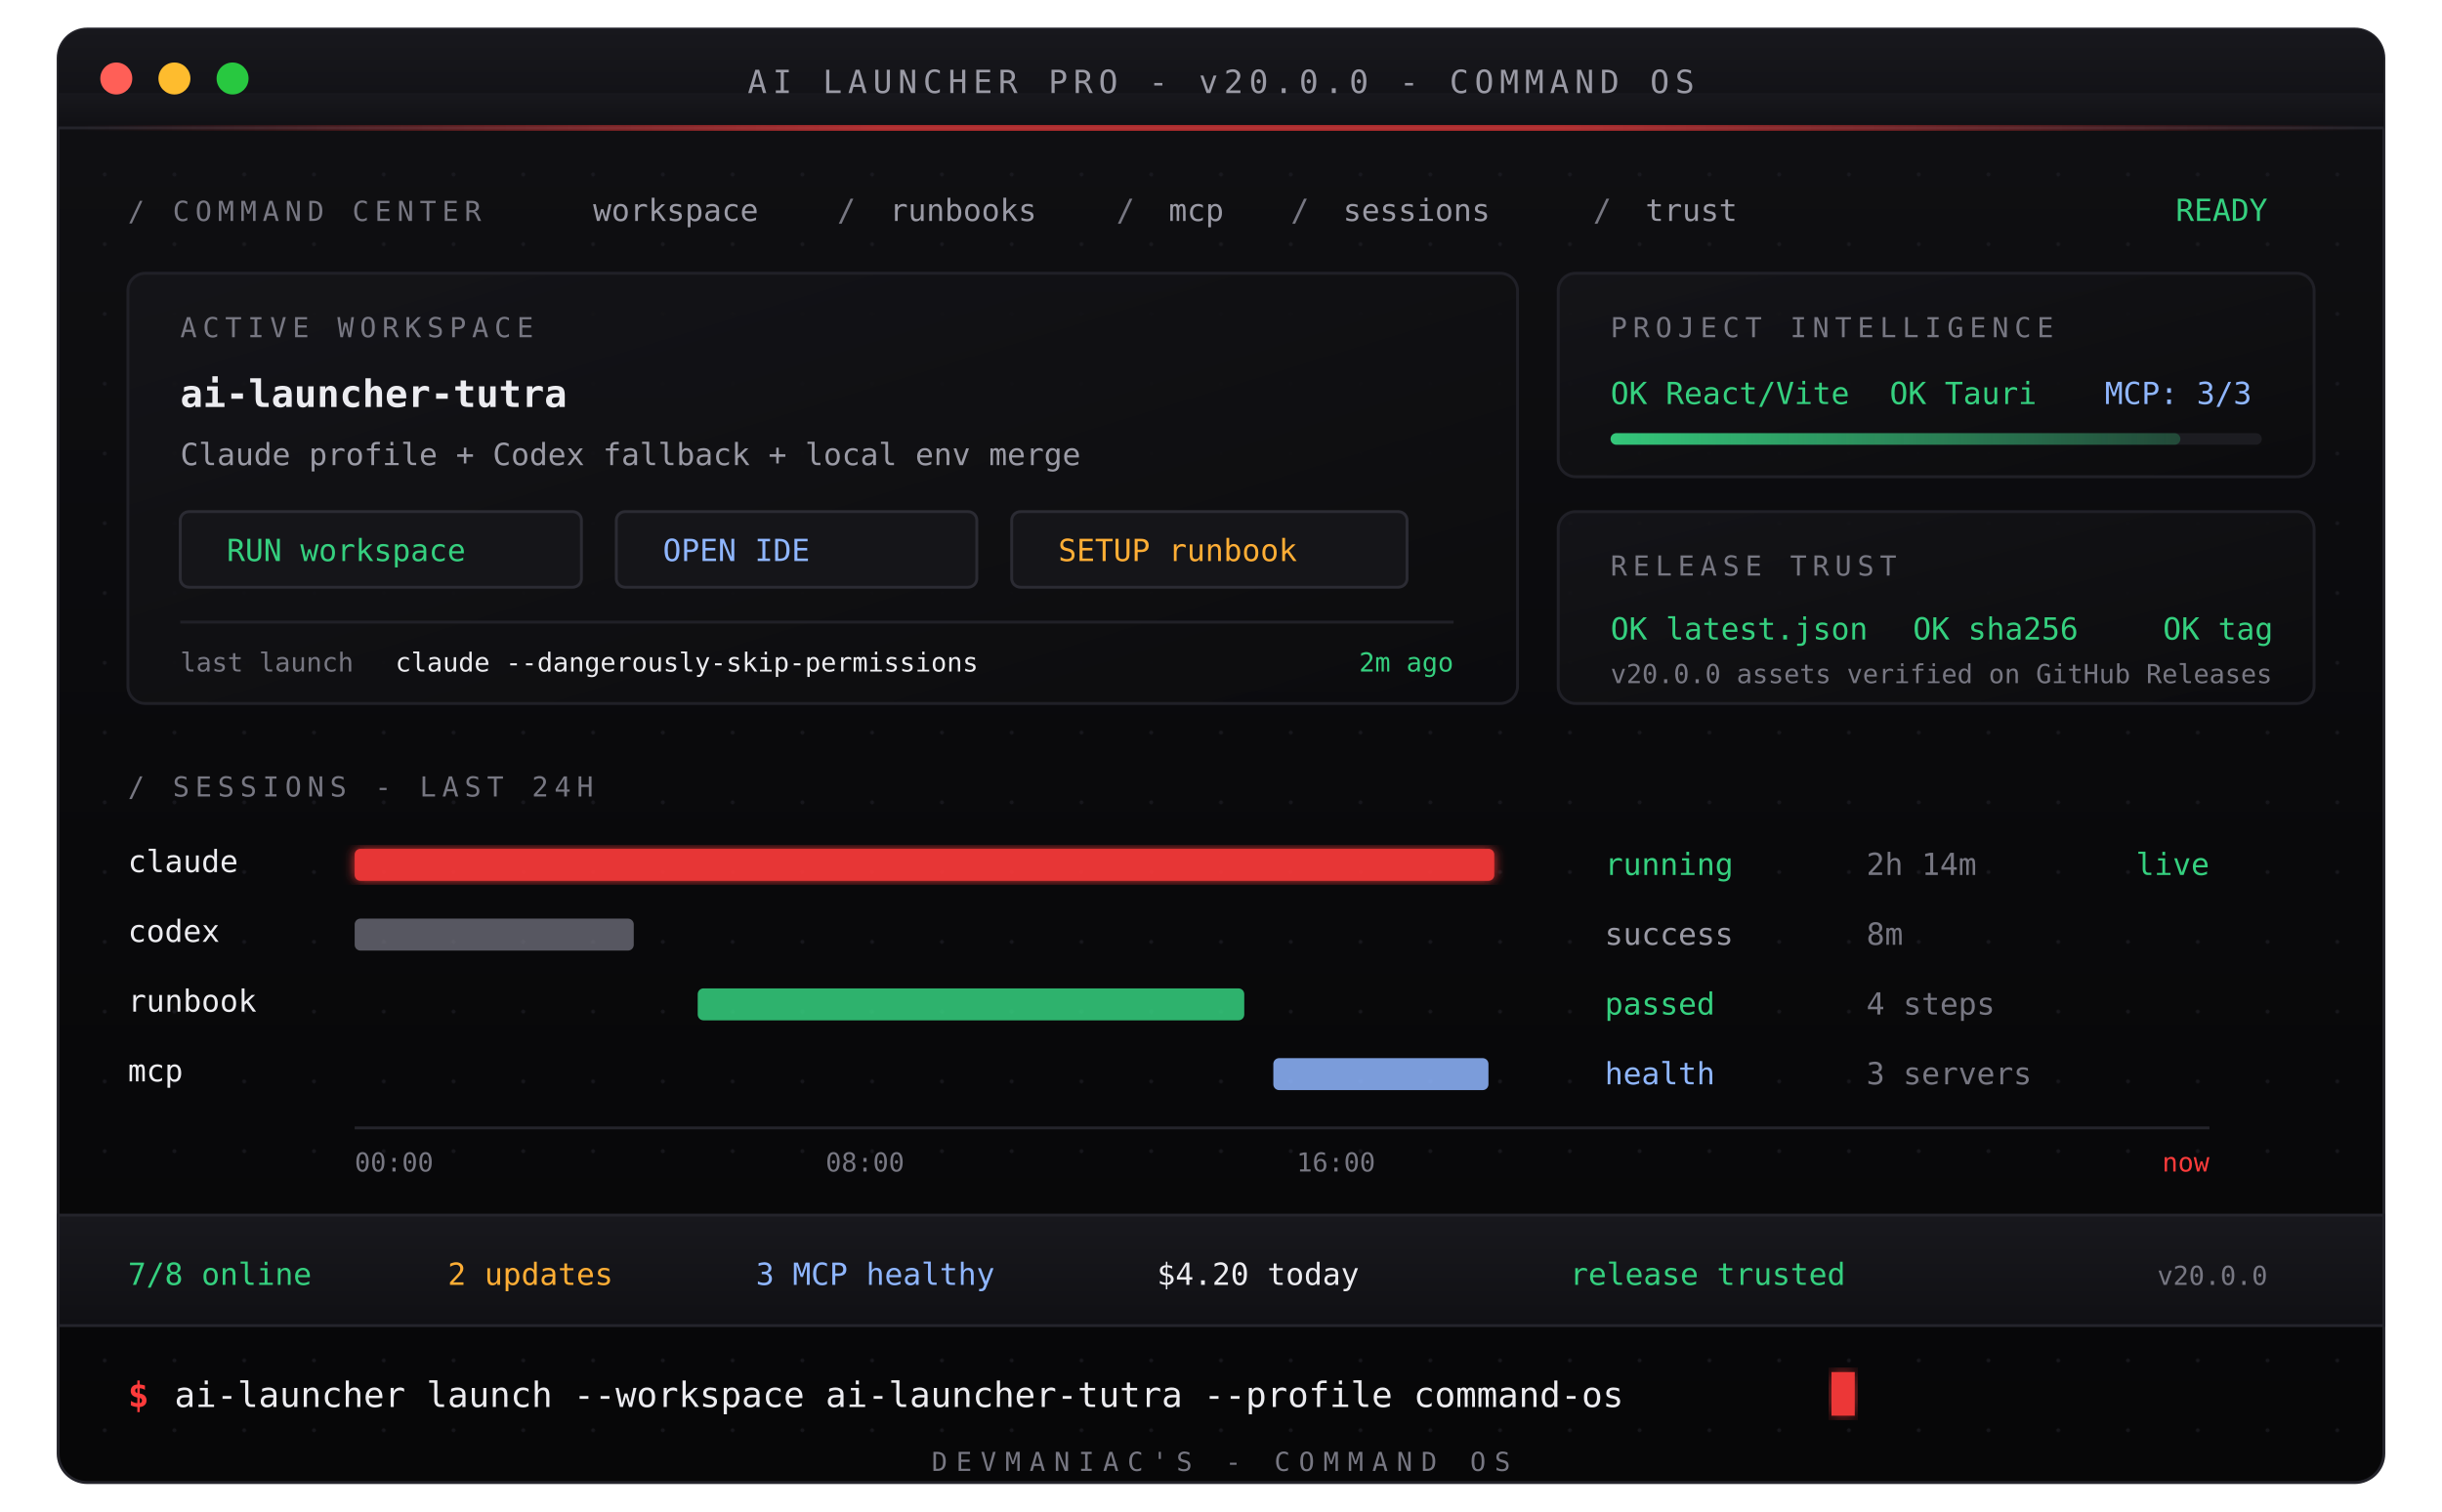
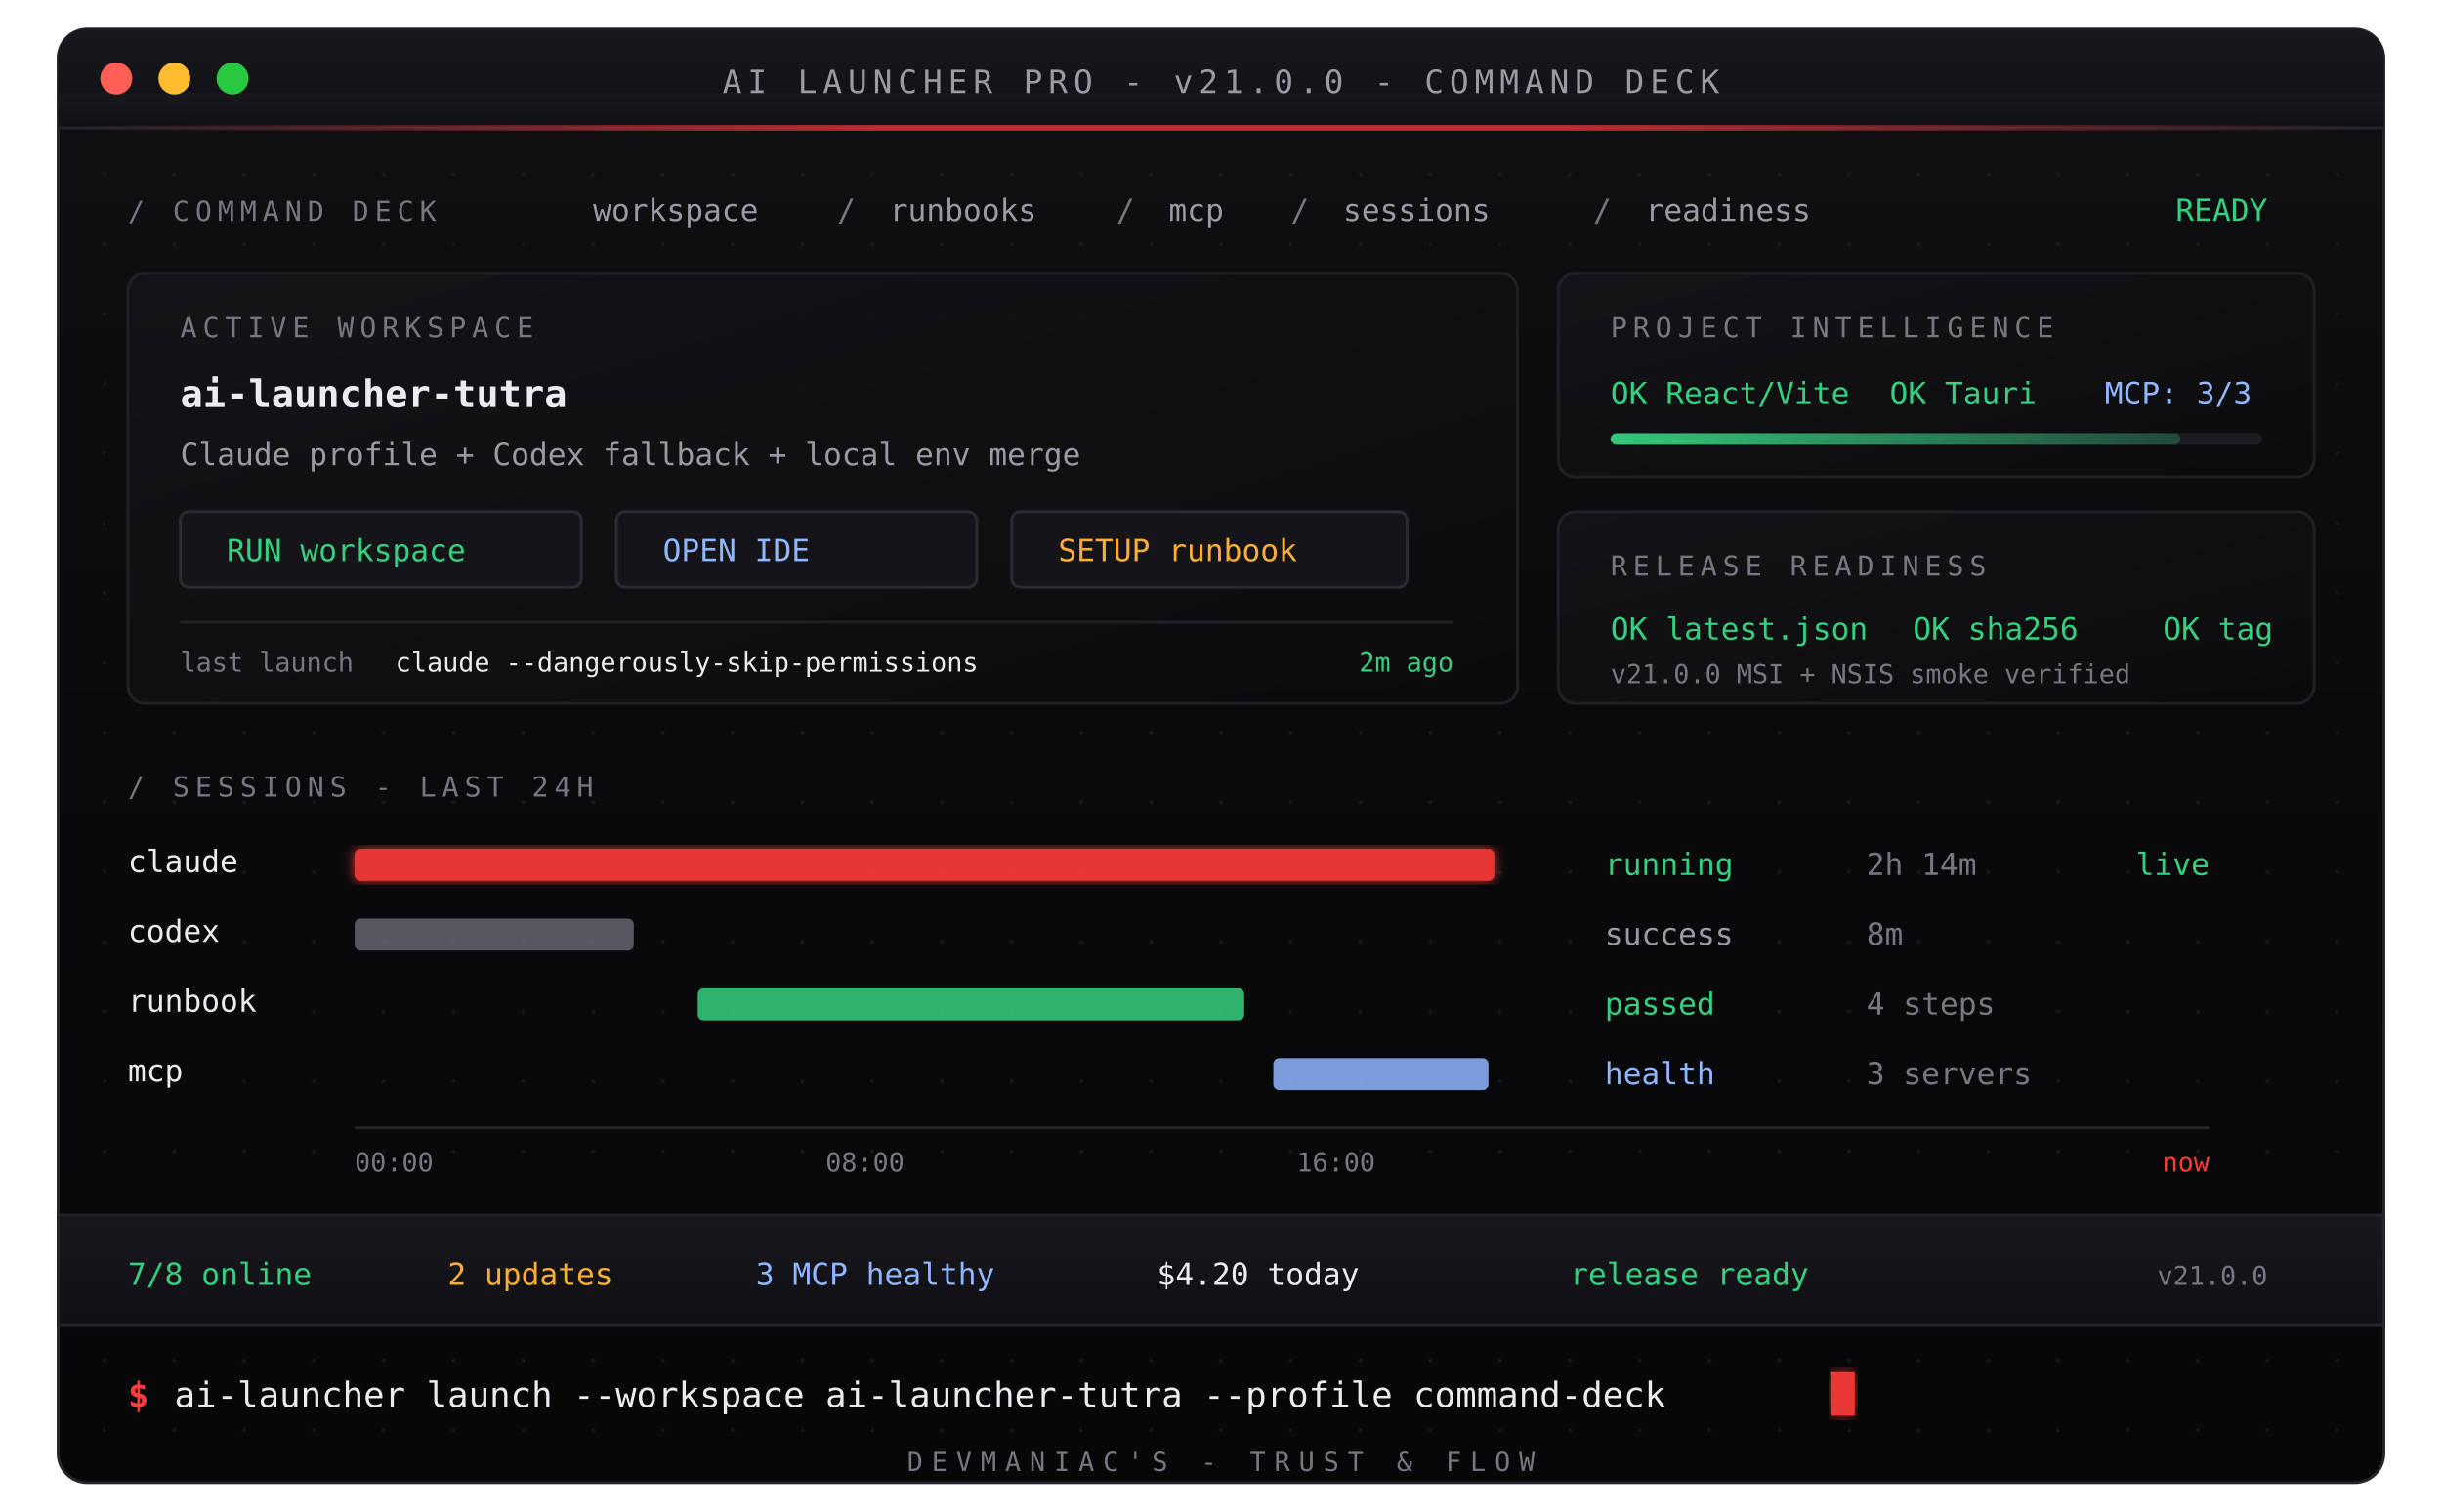
- <svg xmlns="http://www.w3.org/2000/svg" viewBox="0 0 840 520" width="840" height="520" role="img" aria-label="AI Launcher Pro v20 Command OS terminal preview with workspace intelligence, runbooks, MCP health and release trust">
+ <svg xmlns="http://www.w3.org/2000/svg" viewBox="0 0 840 520" width="840" height="520" role="img" aria-label="AI Launcher Pro v21 Command Deck terminal preview with trust foundation, runbooks, MCP health and release readiness">
  <defs>
    <linearGradient id="shell" x1="0" y1="0" x2="0" y2="1">
      <stop offset="0%" stop-color="#101013" />
      <stop offset="58%" stop-color="#09090b" />
      <stop offset="100%" stop-color="#070708" />
    </linearGradient>
    <linearGradient id="titlebar" x1="0" y1="0" x2="0" y2="1">
      <stop offset="0%" stop-color="#18181d" />
      <stop offset="100%" stop-color="#101014" />
    </linearGradient>
    <linearGradient id="redline" x1="0" y1="0" x2="1" y2="0">
      <stop offset="0%" stop-color="#ff3b3b" stop-opacity="0" />
      <stop offset="35%" stop-color="#ff3b3b" stop-opacity="0.65" />
      <stop offset="65%" stop-color="#ff3b3b" stop-opacity="0.65" />
      <stop offset="100%" stop-color="#ff3b3b" stop-opacity="0" />
    </linearGradient>
    <linearGradient id="greenline" x1="0" y1="0" x2="1" y2="0">
      <stop offset="0%" stop-color="#35d07f" stop-opacity="0.95" />
      <stop offset="100%" stop-color="#35d07f" stop-opacity="0.25" />
    </linearGradient>
    <linearGradient id="panelSheen" x1="0" y1="0" x2="1" y2="1">
      <stop offset="0%" stop-color="#151519" stop-opacity="0.88" />
      <stop offset="100%" stop-color="#0b0b0d" stop-opacity="0.96" />
    </linearGradient>
    <filter id="softGlow">
      <feGaussianBlur stdDeviation="2" result="blur" />
      <feMerge>
        <feMergeNode in="blur" />
        <feMergeNode in="SourceGraphic" />
      </feMerge>
    </filter>
    <filter id="cursorGlow">
      <feGaussianBlur stdDeviation="3.5" result="blur" />
      <feMerge>
        <feMergeNode in="blur" />
        <feMergeNode in="SourceGraphic" />
      </feMerge>
    </filter>
    <pattern id="dotgrid" width="24" height="24" patternUnits="userSpaceOnUse">
      <circle cx="12" cy="12" r="0.7" fill="#202027" />
    </pattern>
    <style>
      .mono { font-family: "JetBrains Mono", "SF Mono", Consolas, monospace; }
      .dim { fill: #777782; }
      .muted { fill: #9a9aa5; }
      .text { fill: #ececf0; }
      .green { fill: #35d07f; }
      .red { fill: #ff3b3b; }
      .amber { fill: #ffae35; }
      .blue { fill: #8fb6ff; }
      .label { font-size: 9.5px; letter-spacing: 2px; fill: #777782; }
      .small { font-size: 10.5px; }
      .body { font-size: 12px; }
      .title { font-size: 13px; font-weight: 700; }
      .tiny { font-size: 9px; }
      .panel { fill: url(#panelSheen); stroke: #202027; stroke-width: 1; }
    </style>
  </defs>
  <rect x="20" y="10" width="800" height="500" rx="10" fill="url(#shell)" stroke="#24242b" />
  <rect x="20" y="10" width="800" height="500" rx="10" fill="url(#dotgrid)" opacity="0.58" />
  <rect x="20" y="10" width="800" height="34" rx="10" fill="url(#titlebar)" />
  <rect x="20" y="32" width="800" height="12" fill="url(#titlebar)" />
  <line x1="20" y1="44" x2="820" y2="44" stroke="#24242b" />
  <rect x="20" y="43" width="800" height="2" fill="url(#redline)" />
  <circle cx="40" cy="27" r="5.5" fill="#ff5f57" />
  <circle cx="60" cy="27" r="5.5" fill="#febc2e" />
  <circle cx="80" cy="27" r="5.5" fill="#28c840" />
-   <text x="420" y="32" class="mono muted" font-size="11" text-anchor="middle" letter-spacing="2">AI LAUNCHER PRO - v20.0.0 - COMMAND OS</text>
-   <text x="44" y="76" class="mono label">/ COMMAND CENTER</text>
+   <text x="420" y="32" class="mono muted" font-size="11" text-anchor="middle" letter-spacing="2">AI LAUNCHER PRO - v21.0.0 - COMMAND DECK</text>
+   <text x="44" y="76" class="mono label">/ COMMAND DECK</text>
  <text x="204" y="76" class="mono small muted">workspace</text>
  <text x="288" y="76" class="mono small dim">/</text>
  <text x="306" y="76" class="mono small muted">runbooks</text>
  <text x="384" y="76" class="mono small dim">/</text>
  <text x="402" y="76" class="mono small muted">mcp</text>
  <text x="444" y="76" class="mono small dim">/</text>
  <text x="462" y="76" class="mono small muted">sessions</text>
  <text x="548" y="76" class="mono small dim">/</text>
-   <text x="566" y="76" class="mono small muted">trust</text>
+   <text x="566" y="76" class="mono small muted">readiness</text>
  <text x="780" y="76" class="mono small green" text-anchor="end">READY</text>
  <rect x="44" y="94" width="478" height="148" rx="6" class="panel" />
  <text x="62" y="116" class="mono label">ACTIVE WORKSPACE</text>
  <text x="62" y="140" class="mono title text">ai-launcher-tutra</text>
  <text x="62" y="160" class="mono small muted">Claude profile + Codex fallback + local env merge</text>
  <rect x="62" y="176" width="138" height="26" rx="3" fill="#151519" stroke="#2b2b33" />
  <text x="78" y="193" class="mono small green">RUN  workspace</text>
  <rect x="212" y="176" width="124" height="26" rx="3" fill="#151519" stroke="#2b2b33" />
  <text x="228" y="193" class="mono small blue">OPEN IDE</text>
  <rect x="348" y="176" width="136" height="26" rx="3" fill="#151519" stroke="#2b2b33" />
  <text x="364" y="193" class="mono small amber">SETUP runbook</text>
  <line x1="62" y1="214" x2="500" y2="214" stroke="#202027" />
  <text x="62" y="231" class="mono tiny dim">last launch</text>
  <text x="136" y="231" class="mono tiny text">claude --dangerously-skip-permissions</text>
  <text x="500" y="231" class="mono tiny green" text-anchor="end">2m ago</text>
  <rect x="536" y="94" width="260" height="70" rx="6" class="panel" />
  <text x="554" y="116" class="mono label">PROJECT INTELLIGENCE</text>
  <text x="554" y="139" class="mono small green">OK React/Vite</text>
  <text x="650" y="139" class="mono small green">OK Tauri</text>
  <text x="724" y="139" class="mono small blue">MCP: 3/3</text>
  <rect x="554" y="149" width="224" height="4" rx="2" fill="#1c1c21" />
  <rect x="554" y="149" width="196" height="4" rx="2" fill="url(#greenline)" />
  <rect x="536" y="176" width="260" height="66" rx="6" class="panel" />
-   <text x="554" y="198" class="mono label">RELEASE TRUST</text>
+   <text x="554" y="198" class="mono label">RELEASE READINESS</text>
  <text x="554" y="220" class="mono small green">OK latest.json</text>
  <text x="658" y="220" class="mono small green">OK sha256</text>
  <text x="744" y="220" class="mono small green">OK tag</text>
-   <text x="554" y="235" class="mono tiny dim">v20.0.0 assets verified on GitHub Releases</text>
+   <text x="554" y="235" class="mono tiny dim">v21.0.0 MSI + NSIS smoke verified</text>
  <text x="44" y="274" class="mono label">/ SESSIONS - LAST 24H</text>
  <text x="44" y="300" class="mono small text">claude</text>
  <rect x="122" y="292" width="392" height="11" rx="2" fill="#ff3b3b" opacity="0.9" filter="url(#softGlow)" />
  <text x="552" y="301" class="mono small green">running</text>
  <text x="642" y="301" class="mono small dim">2h 14m</text>
  <text x="760" y="301" class="mono small green" text-anchor="end">live</text>
  <text x="44" y="324" class="mono small text">codex</text>
  <rect x="122" y="316" width="96" height="11" rx="2" fill="#72727d" opacity="0.75" />
  <text x="552" y="325" class="mono small muted">success</text>
  <text x="642" y="325" class="mono small dim">8m</text>
  <text x="44" y="348" class="mono small text">runbook</text>
  <rect x="240" y="340" width="188" height="11" rx="2" fill="#35d07f" opacity="0.85" />
  <text x="552" y="349" class="mono small green">passed</text>
  <text x="642" y="349" class="mono small dim">4 steps</text>
  <text x="44" y="372" class="mono small text">mcp</text>
  <rect x="438" y="364" width="74" height="11" rx="2" fill="#8fb6ff" opacity="0.85" />
  <text x="552" y="373" class="mono small blue">health</text>
  <text x="642" y="373" class="mono small dim">3 servers</text>
  <line x1="122" y1="388" x2="760" y2="388" stroke="#24242b" />
  <text x="122" y="403" class="mono tiny dim">00:00</text>
  <text x="284" y="403" class="mono tiny dim">08:00</text>
  <text x="446" y="403" class="mono tiny dim">16:00</text>
  <text x="760" y="403" class="mono tiny red" text-anchor="end">now</text>
  <rect x="20" y="418" width="800" height="38" fill="url(#titlebar)" stroke="#24242b" />
  <text x="44" y="442" class="mono small green">7/8 online</text>
  <text x="154" y="442" class="mono small amber">2 updates</text>
  <text x="260" y="442" class="mono small blue">3 MCP healthy</text>
  <text x="398" y="442" class="mono small text">$4.20 today</text>
-   <text x="540" y="442" class="mono small green">release trusted</text>
-   <text x="780" y="442" class="mono tiny dim" text-anchor="end">v20.0.0</text>
+   <text x="540" y="442" class="mono small green">release ready</text>
+   <text x="780" y="442" class="mono tiny dim" text-anchor="end">v21.0.0</text>
  <text x="44" y="484" class="mono body red" font-weight="700">$</text>
-   <text x="60" y="484" class="mono body text">ai-launcher launch --workspace ai-launcher-tutra --profile command-os</text>
+   <text x="60" y="484" class="mono body text">ai-launcher launch --workspace ai-launcher-tutra --profile command-deck</text>
  <rect x="630" y="472" width="8" height="15" fill="#ff3b3b" opacity="0.92" filter="url(#cursorGlow)" />
-   <text x="420" y="506" class="mono tiny dim" text-anchor="middle" letter-spacing="3">DEVMANIAC'S - COMMAND OS</text>
+   <text x="420" y="506" class="mono tiny dim" text-anchor="middle" letter-spacing="3">DEVMANIAC'S - TRUST &amp; FLOW</text>
</svg>
